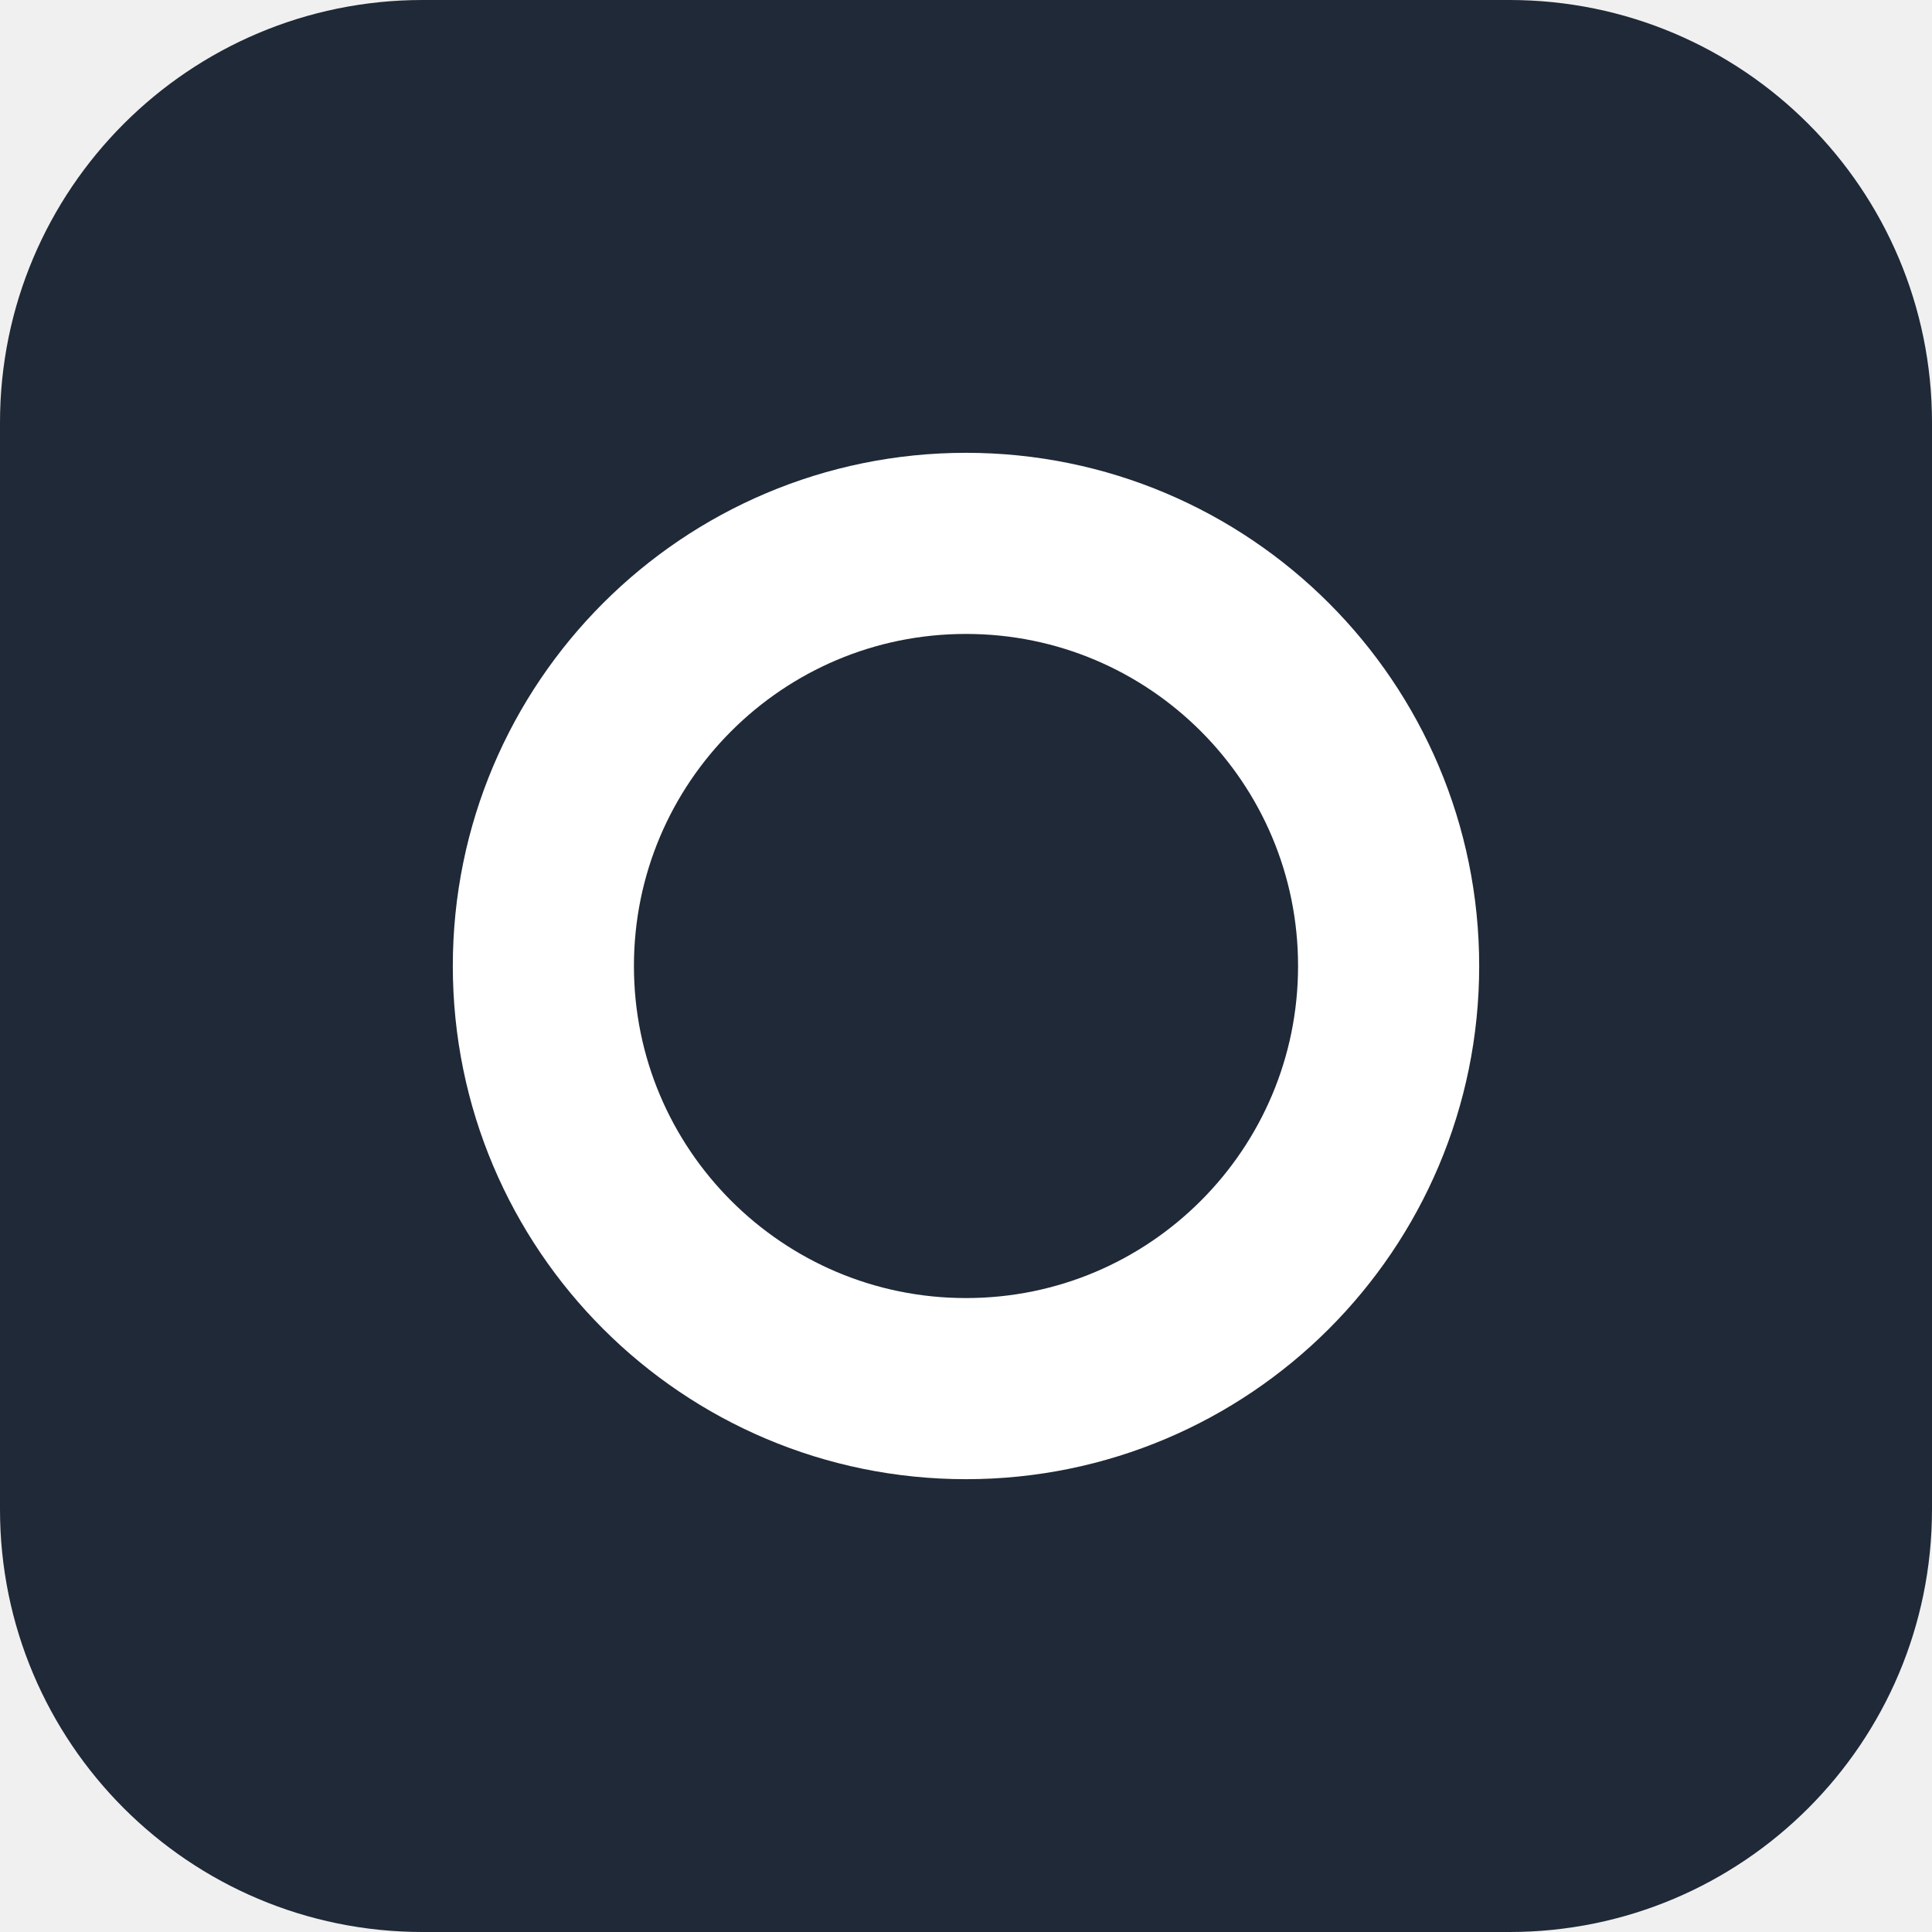
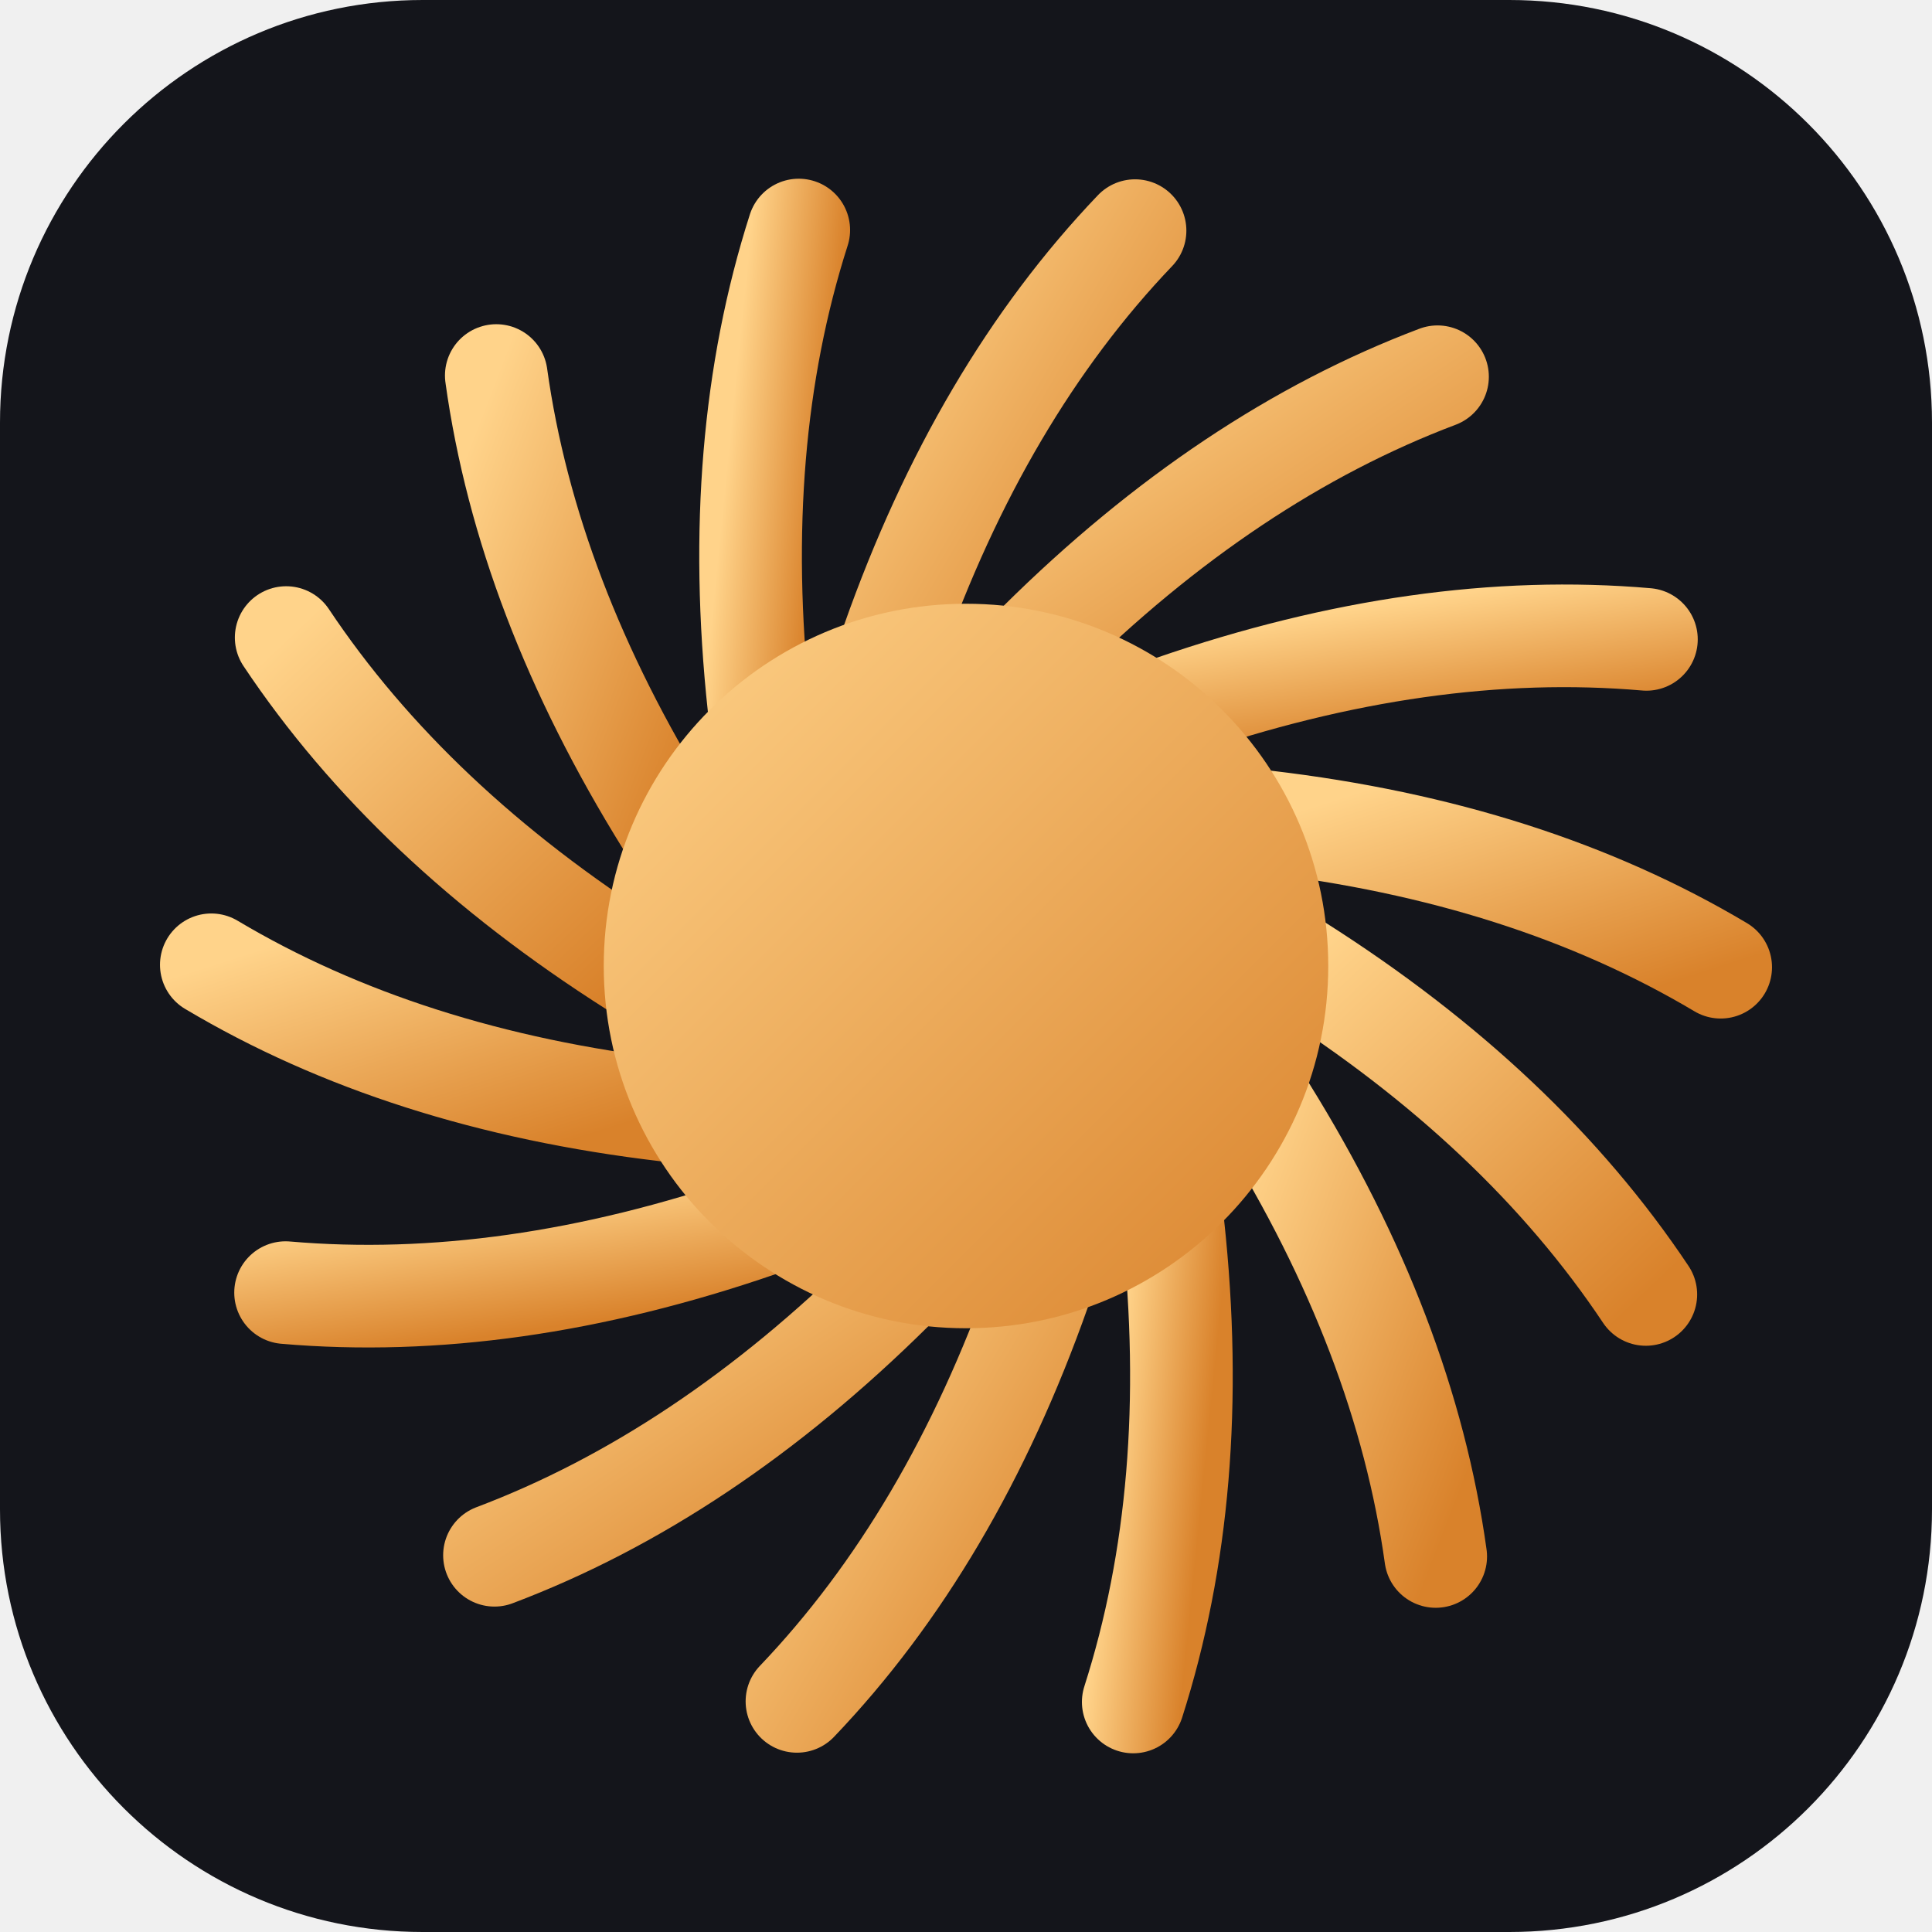
<svg xmlns="http://www.w3.org/2000/svg" viewBox="0 0 32 32">
-   <rect width="32" height="32" rx="7" fill="#1f2937" />
-   <circle cx="16" cy="16" r="7" fill="none" stroke="#fff" stroke-width="3" />
+   <defs>
+     <linearGradient id="g" x1="0" y1="0" x2="1" y2="1">
+       <stop offset="0" stop-color="#ffd38a" />
+       <stop offset="1" stop-color="#d9822b" />
+     </linearGradient>
+   </defs>
+   <rect width="32" height="32" rx="7" fill="#14151b" />
+   <g fill="none" stroke="url(#g)" stroke-width="1.7" stroke-linecap="round">
+     <path d="M21.5 16Q25.2 18.35 27.26 21.44" />
+     <path d="M20.96 18.39Q23.27 22.11 23.78 25.78" />
+     <path d="M19.43 20.3Q19.9 24.66 18.77 28.19" />
+     <path d="M17.22 21.36Q15.76 25.5 13.2 28.18" />
+     <path d="M14.78 21.36Q11.66 24.45 8.19 25.76" />
+     <path d="M12.57 20.3Q8.42 21.73 4.73 21.41" />
+     <path d="M11.04 18.39Q6.69 17.88 3.5 15.98" />
+     <path d="M10.5 16Q6.8 13.65 4.74 10.56" />
+     <path d="M11.04 13.61Q8.73 9.89 8.22 6.22" />
+     <path d="M12.57 11.7Q12.1 7.34 13.23 3.81" />
+     <path d="M14.78 10.64Q16.24 6.5 18.8 3.82" />
+     <path d="M17.22 10.64Q20.34 7.55 23.81 6.24" />
+     <path d="M19.43 11.7Q23.58 10.27 27.27 10.59" />
+     <path d="M20.96 13.61Q25.31 14.12 28.5 16.02" />
+   </g>
+   <circle cx="16" cy="16" r="6" fill="url(#g)" />
</svg>
